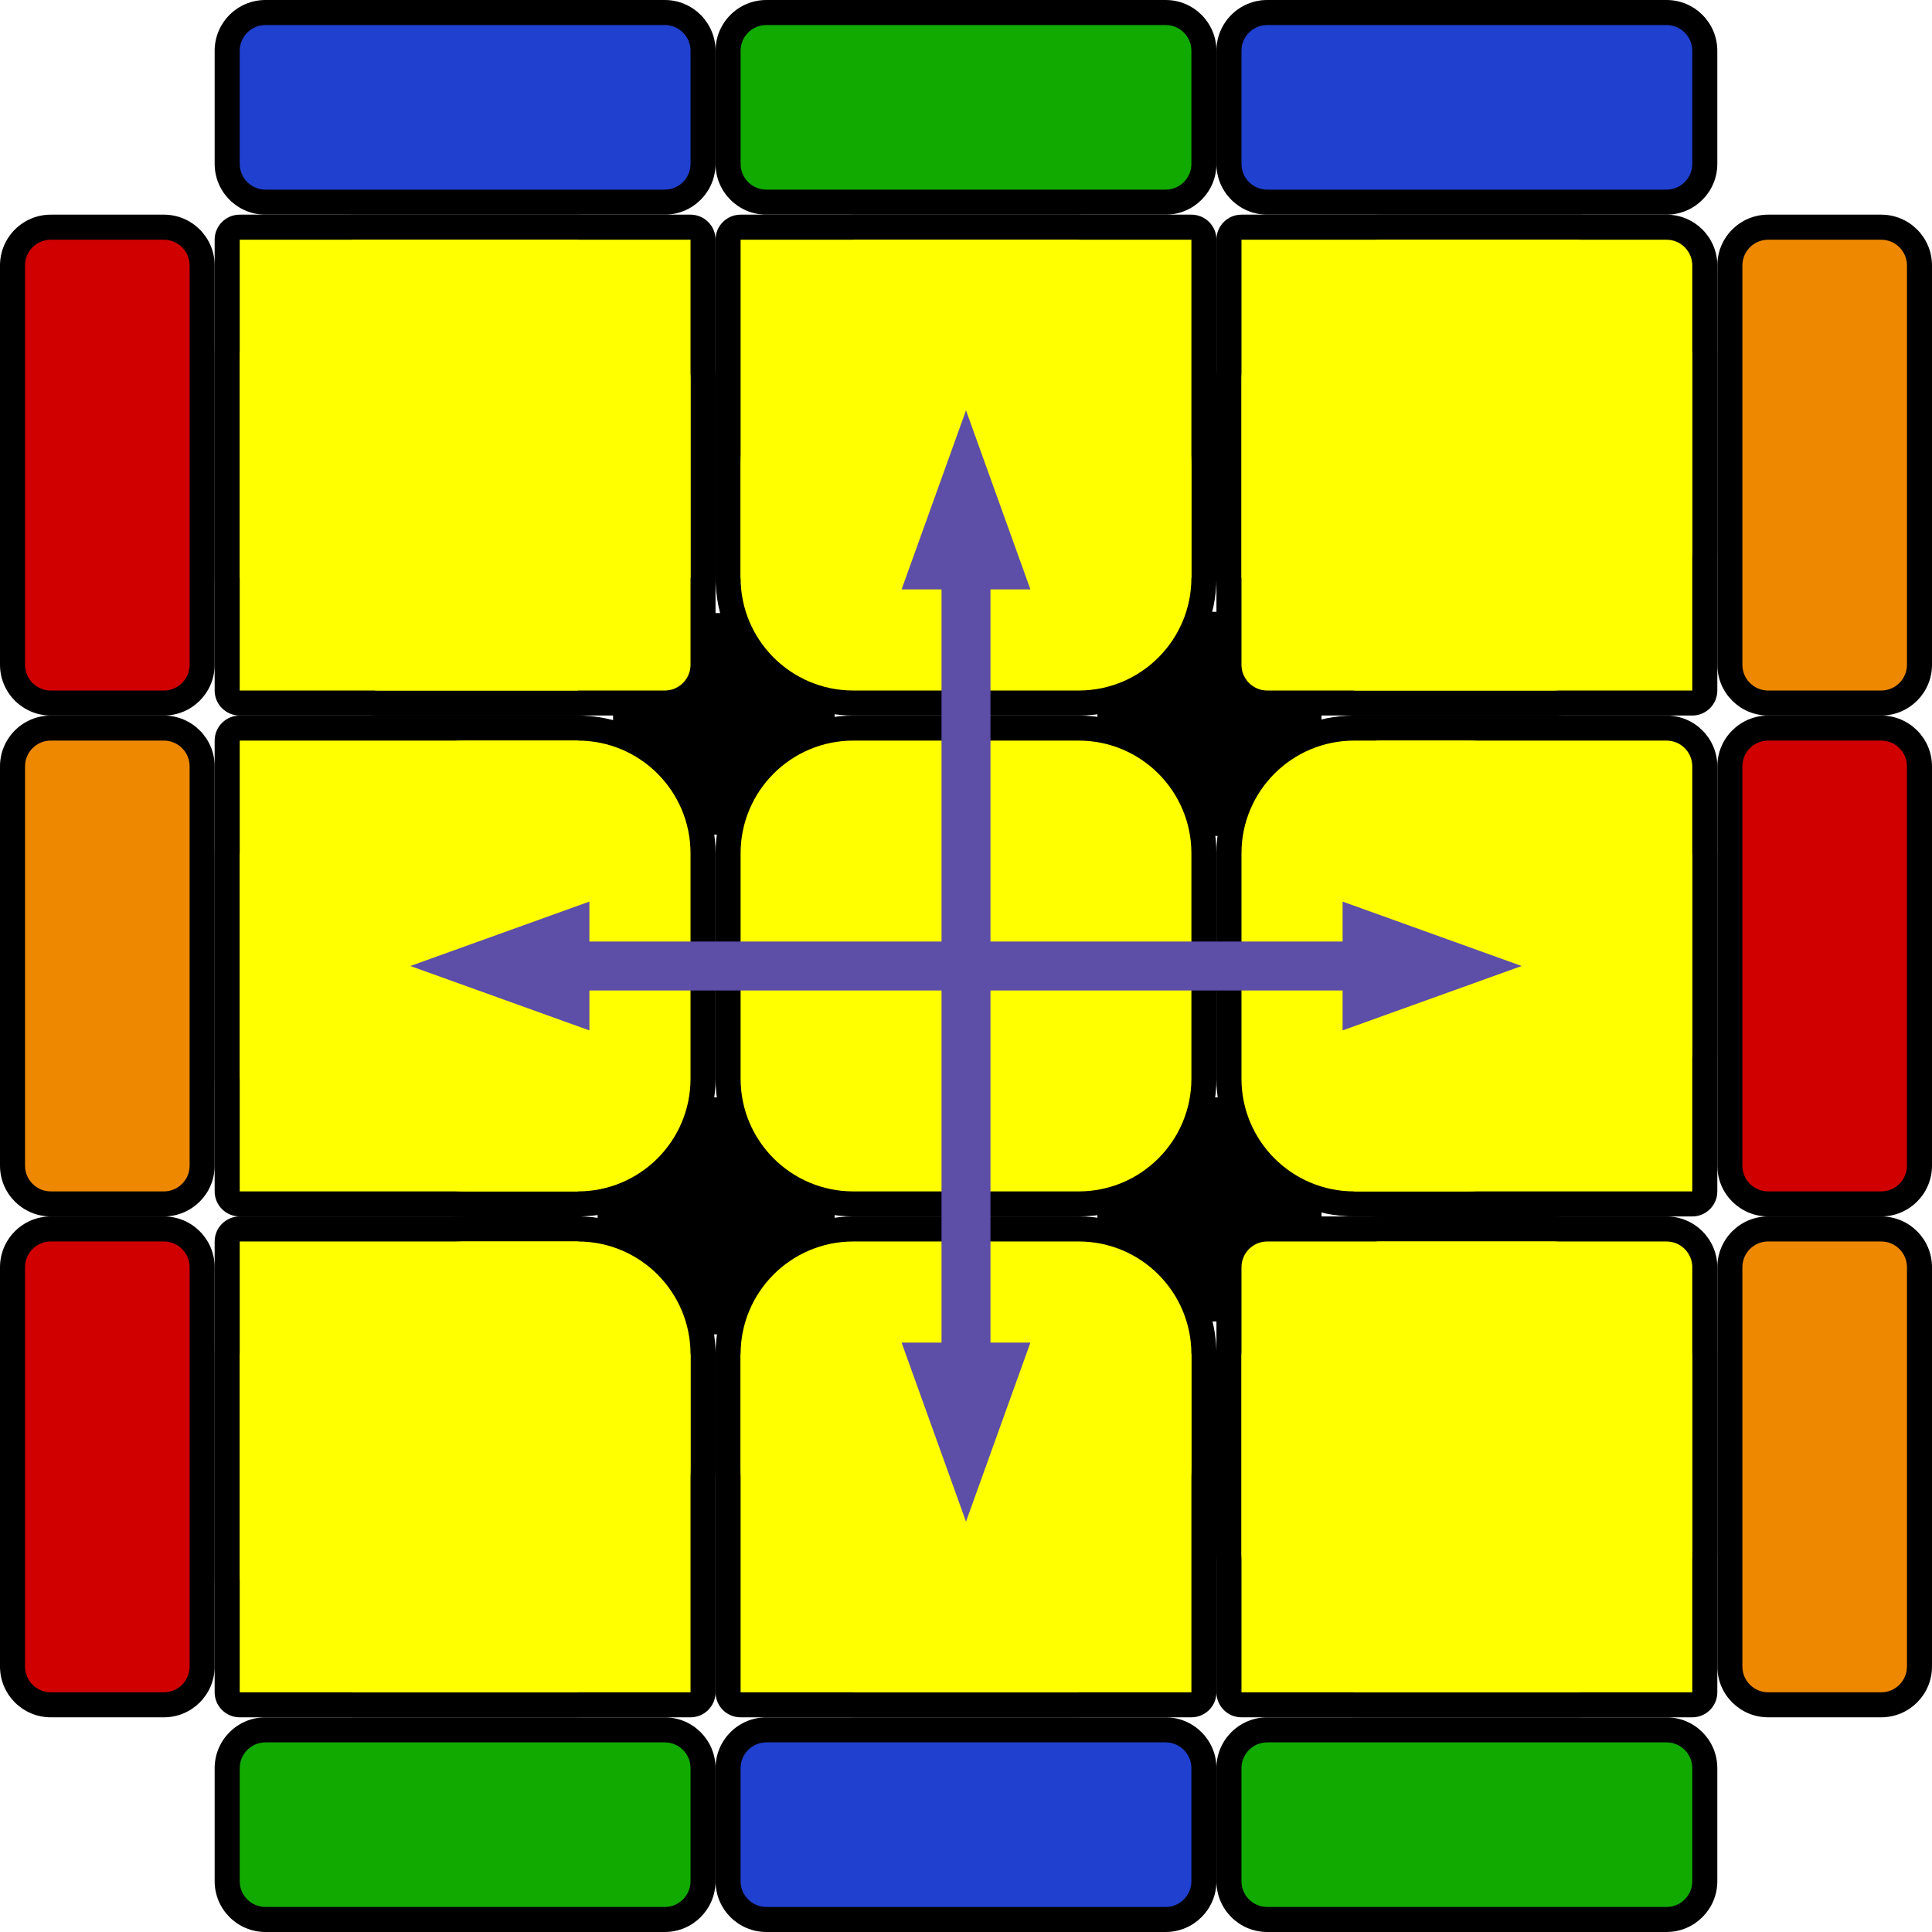
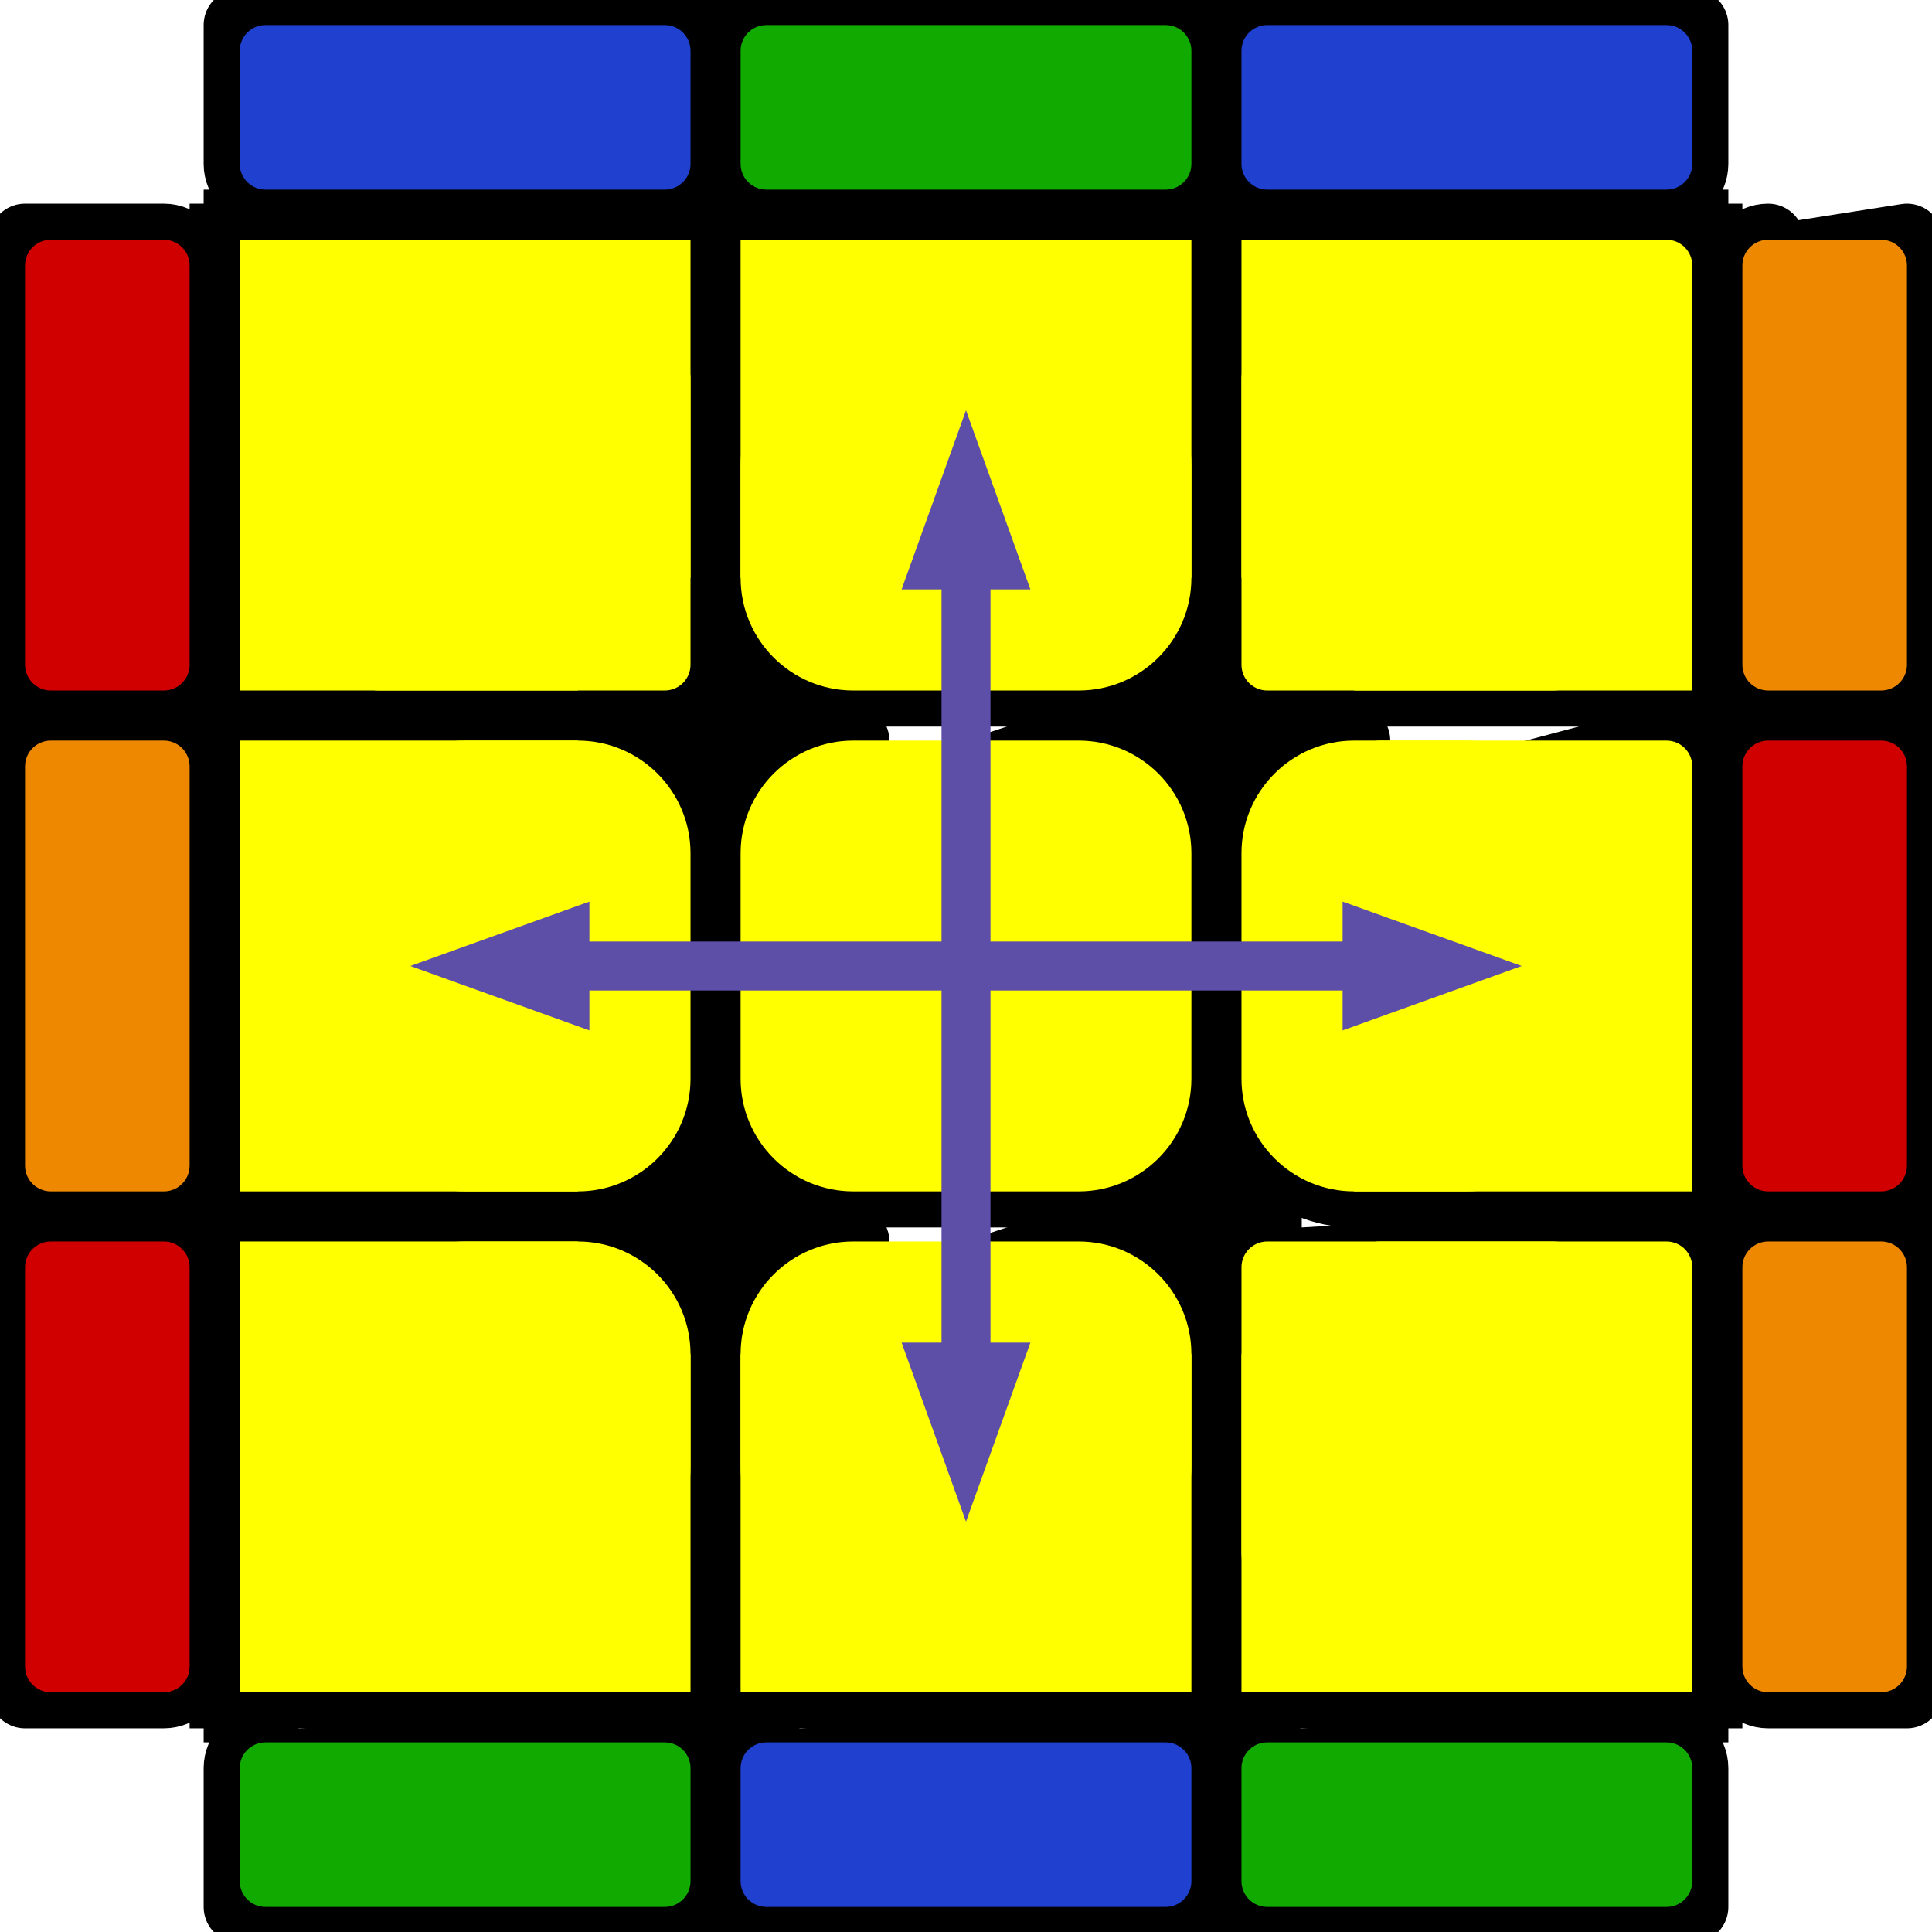
<svg xmlns="http://www.w3.org/2000/svg" version="1.1" viewBox="0 0 75 75" width="75" height="75">
-   <rect width="15.069" height="15.069" x="8.333" y="8.333" rx="0.972" ry="0.972" fill="#000000" />
-   <rect width="15.069" height="15.069" x="8.333" y="12.708" rx="0.972" ry="0.972" fill="#000000" />
-   <rect width="15.069" height="15.069" x="12.708" y="8.333" rx="0.972" ry="0.972" fill="#000000" />
-   <rect width="15.069" height="15.069" x="12.708" y="12.708" rx="1.972" ry="1.972" fill="#000000" />
-   <rect width="15.069" height="15.069" x="27.778" y="8.333" rx="0.972" ry="0.972" fill="#000000" />
-   <rect width="15.069" height="15.069" x="27.778" y="12.708" rx="5.347" ry="5.347" fill="#000000" />
-   <rect width="15.069" height="15.069" x="32.153" y="8.333" rx="0.972" ry="0.972" fill="#000000" />
-   <rect width="15.069" height="15.069" x="32.153" y="12.708" rx="5.347" ry="5.347" fill="#000000" />
-   <rect width="15.069" height="15.069" x="47.222" y="8.333" rx="0.972" ry="0.972" fill="#000000" />
-   <rect width="15.069" height="15.069" x="47.222" y="12.708" rx="1.972" ry="1.972" fill="#000000" />
-   <rect width="15.069" height="15.069" x="51.597" y="8.333" rx="1.972" ry="1.972" fill="#000000" />
-   <rect width="15.069" height="15.069" x="51.597" y="12.708" rx="0.972" ry="0.972" fill="#000000" />
-   <rect width="15.069" height="15.069" x="8.333" y="27.778" rx="0.972" ry="0.972" fill="#000000" />
-   <rect width="15.069" height="15.069" x="8.333" y="32.153" rx="0.972" ry="0.972" fill="#000000" />
-   <rect width="15.069" height="15.069" x="12.708" y="27.778" rx="5.347" ry="5.347" fill="#000000" />
-   <rect width="15.069" height="15.069" x="12.708" y="32.153" rx="5.347" ry="5.347" fill="#000000" />
-   <rect width="15.069" height="15.069" x="27.778" y="27.778" rx="5.347" ry="5.347" fill="#000000" />
-   <rect width="15.069" height="15.069" x="27.778" y="32.153" rx="5.347" ry="5.347" fill="#000000" />
-   <rect width="15.069" height="15.069" x="32.153" y="27.778" rx="5.347" ry="5.347" fill="#000000" />
-   <rect width="15.069" height="15.069" x="32.153" y="32.153" rx="5.347" ry="5.347" fill="#000000" />
-   <rect width="15.069" height="15.069" x="47.222" y="27.778" rx="5.347" ry="5.347" fill="#000000" />
-   <rect width="15.069" height="15.069" x="47.222" y="32.153" rx="5.347" ry="5.347" fill="#000000" />
-   <rect width="15.069" height="15.069" x="51.597" y="27.778" rx="1.972" ry="1.972" fill="#000000" />
-   <rect width="15.069" height="15.069" x="51.597" y="32.153" rx="0.972" ry="0.972" fill="#000000" />
-   <rect width="15.069" height="15.069" x="8.333" y="47.222" rx="0.972" ry="0.972" fill="#000000" />
-   <rect width="15.069" height="15.069" x="8.333" y="51.597" rx="0.972" ry="0.972" fill="#000000" />
-   <rect width="15.069" height="15.069" x="12.708" y="47.222" rx="5.347" ry="5.347" fill="#000000" />
-   <rect width="15.069" height="15.069" x="12.708" y="51.597" rx="0.972" ry="0.972" fill="#000000" />
-   <rect width="15.069" height="15.069" x="27.778" y="47.222" rx="5.347" ry="5.347" fill="#000000" />
-   <rect width="15.069" height="15.069" x="27.778" y="51.597" rx="0.972" ry="0.972" fill="#000000" />
-   <rect width="15.069" height="15.069" x="32.153" y="47.222" rx="5.347" ry="5.347" fill="#000000" />
-   <rect width="15.069" height="15.069" x="32.153" y="51.597" rx="0.972" ry="0.972" fill="#000000" />
-   <rect width="15.069" height="15.069" x="47.222" y="47.222" rx="1.972" ry="1.972" fill="#000000" />
-   <rect width="15.069" height="15.069" x="47.222" y="51.597" rx="0.972" ry="0.972" fill="#000000" />
-   <rect width="15.069" height="15.069" x="51.597" y="47.222" rx="1.972" ry="1.972" fill="#000000" />
-   <rect width="15.069" height="15.069" x="51.597" y="51.597" rx="0.972" ry="0.972" fill="#000000" />
-   <rect width="19.444" height="8.333" x="8.333" y="6.661338147750939e-16" rx="1.972" ry="1.972" fill="#000000" />
-   <rect width="19.444" height="8.333" x="8.333" y="66.667" rx="1.972" ry="1.972" fill="#000000" />
-   <rect width="8.333" height="19.444" x="6.661338147750939e-16" y="8.333" rx="1.972" ry="1.972" fill="#000000" />
-   <rect width="8.333" height="19.444" x="66.667" y="8.333" rx="1.972" ry="1.972" fill="#000000" />
-   <rect width="19.444" height="8.333" x="27.778" y="6.661338147750939e-16" rx="1.972" ry="1.972" fill="#000000" />
-   <rect width="19.444" height="8.333" x="27.778" y="66.667" rx="1.972" ry="1.972" fill="#000000" />
-   <rect width="8.333" height="19.444" x="6.661338147750939e-16" y="27.778" rx="1.972" ry="1.972" fill="#000000" />
-   <rect width="8.333" height="19.444" x="66.667" y="27.778" rx="1.972" ry="1.972" fill="#000000" />
-   <rect width="19.444" height="8.333" x="47.222" y="6.661338147750939e-16" rx="1.972" ry="1.972" fill="#000000" />
-   <rect width="19.444" height="8.333" x="47.222" y="66.667" rx="1.972" ry="1.972" fill="#000000" />
-   <rect width="8.333" height="19.444" x="6.661338147750939e-16" y="47.222" rx="1.972" ry="1.972" fill="#000000" />
-   <rect width="8.333" height="19.444" x="66.667" y="47.222" rx="1.972" ry="1.972" fill="#000000" />
-   <rect width="9.2" height="9.2" x="23.2" y="42.6" fill="#000000" />
-   <rect width="8.7" height="8.7" x="42.6" y="23.75" fill="#000000" />
-   <rect width="8.7" height="8.7" x="42.6" y="42.6" fill="#000000" />
-   <rect width="8.6" height="8.6" x="23.8" y="23.8" fill="#000000" />
+   <rect width="6.614" height="6.614" x="24.471" y="24.471" fill="#000000" />
+   <rect width="6.624" height="6.624" x="43.91" y="24.466" fill="#000000" />
+   <rect width="6.624" height="6.624" x="24.466" y="43.91" fill="#000000" />
+   <rect width="6.624" height="6.624" x="43.91" y="43.91" fill="#000000" />
+   <rect width="1.757" height="1.757" x="26.899" y="7.455" fill="#000000" />
+   <rect width="1.757" height="1.757" x="46.344" y="7.455" fill="#000000" />
+   <rect width="1.757" height="1.757" x="7.455" y="26.899" fill="#000000" />
+   <rect width="1.747" height="1.747" x="65.793" y="26.904" fill="#000000" />
+   <rect width="1.757" height="1.757" x="7.455" y="46.344" fill="#000000" />
+   <rect width="1.747" height="1.747" x="65.793" y="46.349" fill="#000000" />
+   <rect width="1.747" height="1.747" x="26.904" y="65.793" fill="#000000" />
+   <rect width="1.747" height="1.747" x="46.349" y="65.793" fill="#000000" />
+   <path d="M9.306 9.306L26.806 9.306L26.806 9.306L26.806 25.806A1 1 0 0 1 25.806 26.806L9.306 26.806L9.306 26.806L9.306 9.306L9.306 9.306Z" fill="none" stroke="#000000" stroke-width="2.8" stroke-linejoin="round" stroke-linecap="round" />
+   <path d="M9.306 28.75L22.431 28.75A4.375 4.375 0 0 1 26.806 33.125L26.806 41.875A4.375 4.375 0 0 1 22.431 46.25L9.306 46.25L9.306 46.25L9.306 28.75L9.306 28.75Z" fill="none" stroke="#000000" stroke-width="2.8" stroke-linejoin="round" stroke-linecap="round" />
+   <path d="M9.306 48.194L22.431 48.194A4.375 4.375 0 0 1 26.806 52.569L26.806 65.694L26.806 65.694L9.306 65.694L9.306 65.694L9.306 48.194L9.306 48.194Z" fill="none" stroke="#000000" stroke-width="2.8" stroke-linejoin="round" stroke-linecap="round" />
+   <path d="M28.75 9.306L46.25 9.306L46.25 9.306L46.25 22.431A4.375 4.375 0 0 1 41.875 26.806L33.125 26.806A4.375 4.375 0 0 1 28.75 22.431L28.75 9.306L28.75 9.306Z" fill="none" stroke="#000000" stroke-width="2.8" stroke-linejoin="round" stroke-linecap="round" />
+   <path d="M28.75 33.125L41.875 28.75A4.375 4.375 0 0 1 46.25 33.125L46.25 41.875A4.375 4.375 0 0 1 41.875 46.25L33.125 46.25A4.375 4.375 0 0 1 28.75 41.875L28.75 33.125A4.375 4.375 0 0 1 33.125 28.75Z" fill="none" stroke="#000000" stroke-width="2.8" stroke-linejoin="round" stroke-linecap="round" />
+   <path d="M28.75 52.569L41.875 48.194A4.375 4.375 0 0 1 46.25 52.569L46.25 65.694L46.25 65.694L28.75 65.694L28.75 65.694L28.75 52.569A4.375 4.375 0 0 1 33.125 48.194Z" fill="none" stroke="#000000" stroke-width="2.8" stroke-linejoin="round" stroke-linecap="round" />
+   <path d="M48.194 9.306L64.694 9.306A1 1 0 0 1 65.694 10.306L65.694 26.806L65.694 26.806L49.194 26.806A1 1 0 0 1 48.194 25.806L48.194 9.306L48.194 9.306Z" fill="none" stroke="#000000" stroke-width="2.8" stroke-linejoin="round" stroke-linecap="round" />
+   <path d="M48.194 33.125L64.694 28.75A1 1 0 0 1 65.694 29.75L65.694 46.25L65.694 46.25L52.569 46.25A4.375 4.375 0 0 1 48.194 41.875L48.194 33.125A4.375 4.375 0 0 1 52.569 28.75Z" fill="none" stroke="#000000" stroke-width="2.8" stroke-linejoin="round" stroke-linecap="round" />
+   <path d="M48.194 49.194L64.694 48.194A1 1 0 0 1 65.694 49.194L65.694 65.694L65.694 65.694L48.194 65.694L48.194 65.694L48.194 49.194A1 1 0 0 1 49.194 48.194Z" fill="none" stroke="#000000" stroke-width="2.8" stroke-linejoin="round" stroke-linecap="round" />
+   <path d="M9.306 0.972L26.806 0.972L26.806 0.972L26.806 6.361A1 1 0 0 1 25.806 7.361L10.306 7.361A1 1 0 0 1 9.306 6.361L9.306 0.972L9.306 0.972Z" fill="none" stroke="#000000" stroke-width="2.8" stroke-linejoin="round" stroke-linecap="round" />
+   <path d="M9.306 68.639L25.806 67.639A1 1 0 0 1 26.806 68.639L26.806 74.028L26.806 74.028L9.306 74.028L9.306 74.028L9.306 68.639A1 1 0 0 1 10.306 67.639Z" fill="none" stroke="#000000" stroke-width="2.8" stroke-linejoin="round" stroke-linecap="round" />
+   <path d="M0.972 9.306L6.361 9.306A1 1 0 0 1 7.361 10.306L7.361 25.806A1 1 0 0 1 6.361 26.806L0.972 26.806L0.972 26.806L0.972 9.306L0.972 9.306Z" fill="none" stroke="#000000" stroke-width="2.8" stroke-linejoin="round" stroke-linecap="round" />
+   <path d="M67.639 10.306L74.028 9.306L74.028 9.306L74.028 26.806L74.028 26.806L68.639 26.806A1 1 0 0 1 67.639 25.806L67.639 10.306A1 1 0 0 1 68.639 9.306Z" fill="none" stroke="#000000" stroke-width="2.8" stroke-linejoin="round" stroke-linecap="round" />
+   <path d="M28.75 0.972L46.25 0.972L46.25 0.972L46.25 6.361A1 1 0 0 1 45.25 7.361L29.75 7.361A1 1 0 0 1 28.75 6.361L28.75 0.972L28.75 0.972Z" fill="none" stroke="#000000" stroke-width="2.8" stroke-linejoin="round" stroke-linecap="round" />
+   <path d="M28.75 68.639L45.25 67.639A1 1 0 0 1 46.25 68.639L46.25 74.028L46.25 74.028L28.75 74.028L28.75 74.028L28.75 68.639A1 1 0 0 1 29.75 67.639Z" fill="none" stroke="#000000" stroke-width="2.8" stroke-linejoin="round" stroke-linecap="round" />
+   <path d="M0.972 28.75L6.361 28.75A1 1 0 0 1 7.361 29.75L7.361 45.25A1 1 0 0 1 6.361 46.25L0.972 46.25L0.972 46.25L0.972 28.75L0.972 28.75Z" fill="none" stroke="#000000" stroke-width="2.8" stroke-linejoin="round" stroke-linecap="round" />
+   <path d="M67.639 29.75L74.028 28.75L74.028 28.75L74.028 46.25L74.028 46.25L68.639 46.25A1 1 0 0 1 67.639 45.25L67.639 29.75A1 1 0 0 1 68.639 28.75Z" fill="none" stroke="#000000" stroke-width="2.8" stroke-linejoin="round" stroke-linecap="round" />
+   <path d="M48.194 0.972L65.694 0.972L65.694 0.972L65.694 6.361A1 1 0 0 1 64.694 7.361L49.194 7.361A1 1 0 0 1 48.194 6.361L48.194 0.972L48.194 0.972Z" fill="none" stroke="#000000" stroke-width="2.8" stroke-linejoin="round" stroke-linecap="round" />
+   <path d="M48.194 68.639L64.694 67.639A1 1 0 0 1 65.694 68.639L65.694 74.028L65.694 74.028L48.194 74.028L48.194 74.028L48.194 68.639A1 1 0 0 1 49.194 67.639Z" fill="none" stroke="#000000" stroke-width="2.8" stroke-linejoin="round" stroke-linecap="round" />
+   <path d="M0.972 48.194L6.361 48.194A1 1 0 0 1 7.361 49.194L7.361 64.694A1 1 0 0 1 6.361 65.694L0.972 65.694L0.972 65.694L0.972 48.194L0.972 48.194Z" fill="none" stroke="#000000" stroke-width="2.8" stroke-linejoin="round" stroke-linecap="round" />
+   <path d="M67.639 49.194L74.028 48.194L74.028 48.194L74.028 65.694L74.028 65.694L68.639 65.694A1 1 0 0 1 67.639 64.694L67.639 49.194A1 1 0 0 1 68.639 48.194Z" fill="none" stroke="#000000" stroke-width="2.8" stroke-linejoin="round" stroke-linecap="round" />
+   <path d="M7.361 9.306 L9.306 9.306 L9.306 7.361" fill="none" stroke="#000000" stroke-width="2.8" stroke-linejoin="round" stroke-linecap="butt" />
+   <path d="M67.639 9.306 L65.694 9.306 L65.694 7.361" fill="none" stroke="#000000" stroke-width="2.8" stroke-linejoin="round" stroke-linecap="butt" />
+   <path d="M7.361 65.694 L9.306 65.694 L9.306 67.639" fill="none" stroke="#000000" stroke-width="2.8" stroke-linejoin="round" stroke-linecap="butt" />
+   <path d="M67.639 65.694 L65.694 65.694 L65.694 67.639" fill="none" stroke="#000000" stroke-width="2.8" stroke-linejoin="round" stroke-linecap="butt" />
  <rect width="13.125" height="13.125" x="9.306" y="9.306" fill="#ffff00" />
  <rect width="13.125" height="13.125" x="9.306" y="13.681" fill="#ffff00" />
  <rect width="13.125" height="13.125" x="13.681" y="9.306" fill="#ffff00" />
  <rect width="13.125" height="13.125" x="13.681" y="13.681" rx="1.0" ry="1.0" fill="#ffff00" />
  <rect width="13.125" height="13.125" x="28.75" y="9.306" fill="#ffff00" />
  <rect width="13.125" height="13.125" x="28.75" y="13.681" rx="4.375" ry="4.375" fill="#ffff00" />
  <rect width="13.125" height="13.125" x="33.125" y="9.306" fill="#ffff00" />
  <rect width="13.125" height="13.125" x="33.125" y="13.681" rx="4.375" ry="4.375" fill="#ffff00" />
  <rect width="13.125" height="13.125" x="48.194" y="9.306" fill="#ffff00" />
  <rect width="13.125" height="13.125" x="48.194" y="13.681" rx="1.0" ry="1.0" fill="#ffff00" />
  <rect width="13.125" height="13.125" x="52.569" y="9.306" rx="1.0" ry="1.0" fill="#ffff00" />
  <rect width="13.125" height="13.125" x="52.569" y="13.681" fill="#ffff00" />
  <rect width="13.125" height="13.125" x="9.306" y="28.75" fill="#ffff00" />
  <rect width="13.125" height="13.125" x="9.306" y="33.125" fill="#ffff00" />
  <rect width="13.125" height="13.125" x="13.681" y="28.75" rx="4.375" ry="4.375" fill="#ffff00" />
  <rect width="13.125" height="13.125" x="13.681" y="33.125" rx="4.375" ry="4.375" fill="#ffff00" />
  <rect width="13.125" height="13.125" x="28.75" y="28.75" rx="4.375" ry="4.375" fill="#ffff00" />
  <rect width="13.125" height="13.125" x="28.75" y="33.125" rx="4.375" ry="4.375" fill="#ffff00" />
  <rect width="13.125" height="13.125" x="33.125" y="28.75" rx="4.375" ry="4.375" fill="#ffff00" />
  <rect width="13.125" height="13.125" x="33.125" y="33.125" rx="4.375" ry="4.375" fill="#ffff00" />
  <rect width="13.125" height="13.125" x="48.194" y="28.75" rx="4.375" ry="4.375" fill="#ffff00" />
  <rect width="13.125" height="13.125" x="48.194" y="33.125" rx="4.375" ry="4.375" fill="#ffff00" />
  <rect width="13.125" height="13.125" x="52.569" y="28.75" rx="1.0" ry="1.0" fill="#ffff00" />
  <rect width="13.125" height="13.125" x="52.569" y="33.125" fill="#ffff00" />
  <rect width="13.125" height="13.125" x="9.306" y="48.194" fill="#ffff00" />
  <rect width="13.125" height="13.125" x="9.306" y="52.569" fill="#ffff00" />
  <rect width="13.125" height="13.125" x="13.681" y="48.194" rx="4.375" ry="4.375" fill="#ffff00" />
  <rect width="13.125" height="13.125" x="13.681" y="52.569" fill="#ffff00" />
  <rect width="13.125" height="13.125" x="28.75" y="48.194" rx="4.375" ry="4.375" fill="#ffff00" />
  <rect width="13.125" height="13.125" x="28.75" y="52.569" fill="#ffff00" />
  <rect width="13.125" height="13.125" x="33.125" y="48.194" rx="4.375" ry="4.375" fill="#ffff00" />
  <rect width="13.125" height="13.125" x="33.125" y="52.569" fill="#ffff00" />
  <rect width="13.125" height="13.125" x="48.194" y="48.194" rx="1.0" ry="1.0" fill="#ffff00" />
  <rect width="13.125" height="13.125" x="48.194" y="52.569" fill="#ffff00" />
  <rect width="13.125" height="13.125" x="52.569" y="48.194" rx="1.0" ry="1.0" fill="#ffff00" />
  <rect width="13.125" height="13.125" x="52.569" y="52.569" fill="#ffff00" />
  <rect width="17.5" height="6.389" x="9.306" y="0.972" rx="1.0" ry="1.0" fill="#2040d0" />
  <rect width="17.5" height="6.389" x="9.306" y="67.639" rx="1.0" ry="1.0" fill="#11aa00" />
  <rect width="6.389" height="17.5" x="0.972" y="9.306" rx="1.0" ry="1.0" fill="#d00000" />
  <rect width="6.389" height="17.5" x="67.639" y="9.306" rx="1.0" ry="1.0" fill="#ee8800" />
  <rect width="17.5" height="6.389" x="28.75" y="0.972" rx="1.0" ry="1.0" fill="#11aa00" />
  <rect width="17.5" height="6.389" x="28.75" y="67.639" rx="1.0" ry="1.0" fill="#2040d0" />
  <rect width="6.389" height="17.5" x="0.972" y="28.75" rx="1.0" ry="1.0" fill="#ee8800" />
  <rect width="6.389" height="17.5" x="67.639" y="28.75" rx="1.0" ry="1.0" fill="#d00000" />
  <rect width="17.5" height="6.389" x="48.194" y="0.972" rx="1.0" ry="1.0" fill="#2040d0" />
  <rect width="17.5" height="6.389" x="48.194" y="67.639" rx="1.0" ry="1.0" fill="#11aa00" />
  <rect width="6.389" height="17.5" x="0.972" y="48.194" rx="1.0" ry="1.0" fill="#d00000" />
  <rect width="6.389" height="17.5" x="67.639" y="48.194" rx="1.0" ry="1.0" fill="#ee8800" />
  <path d="M37.5,15.93L35,22.88L36.55,22.88L36.55,52.12L35,52.12L37.5,59.07L40,52.12L38.45,52.12L38.45,22.88L40,22.88Z" fill="#5d4ea8" />
  <path d="M15.93,37.5L22.88,40L22.88,38.45L52.12,38.45L52.12,40L59.07,37.5L52.12,35L52.12,36.55L22.88,36.55L22.88,35Z" fill="#5d4ea8" />
</svg>
